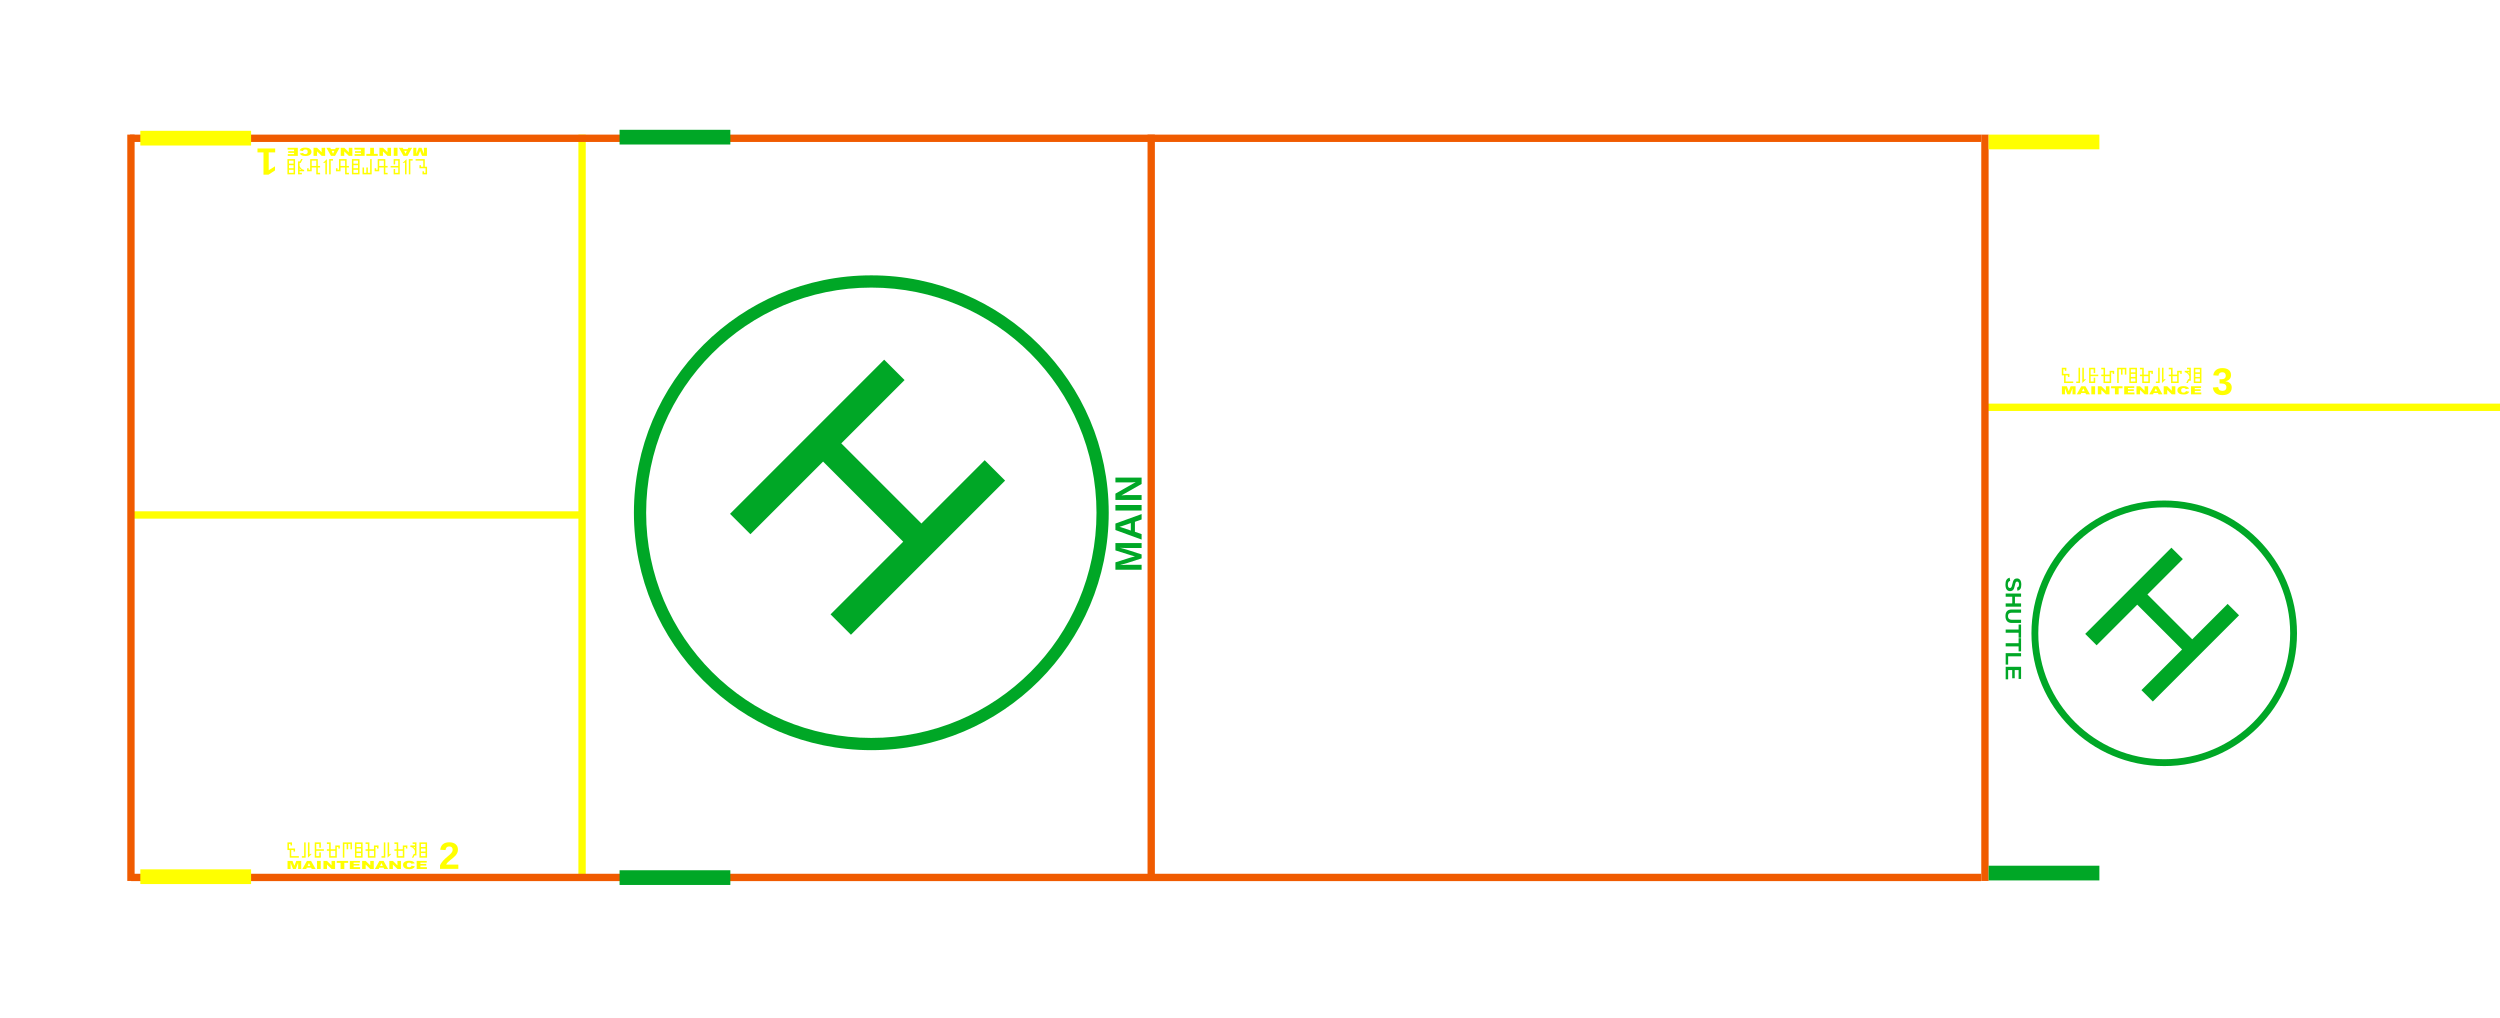
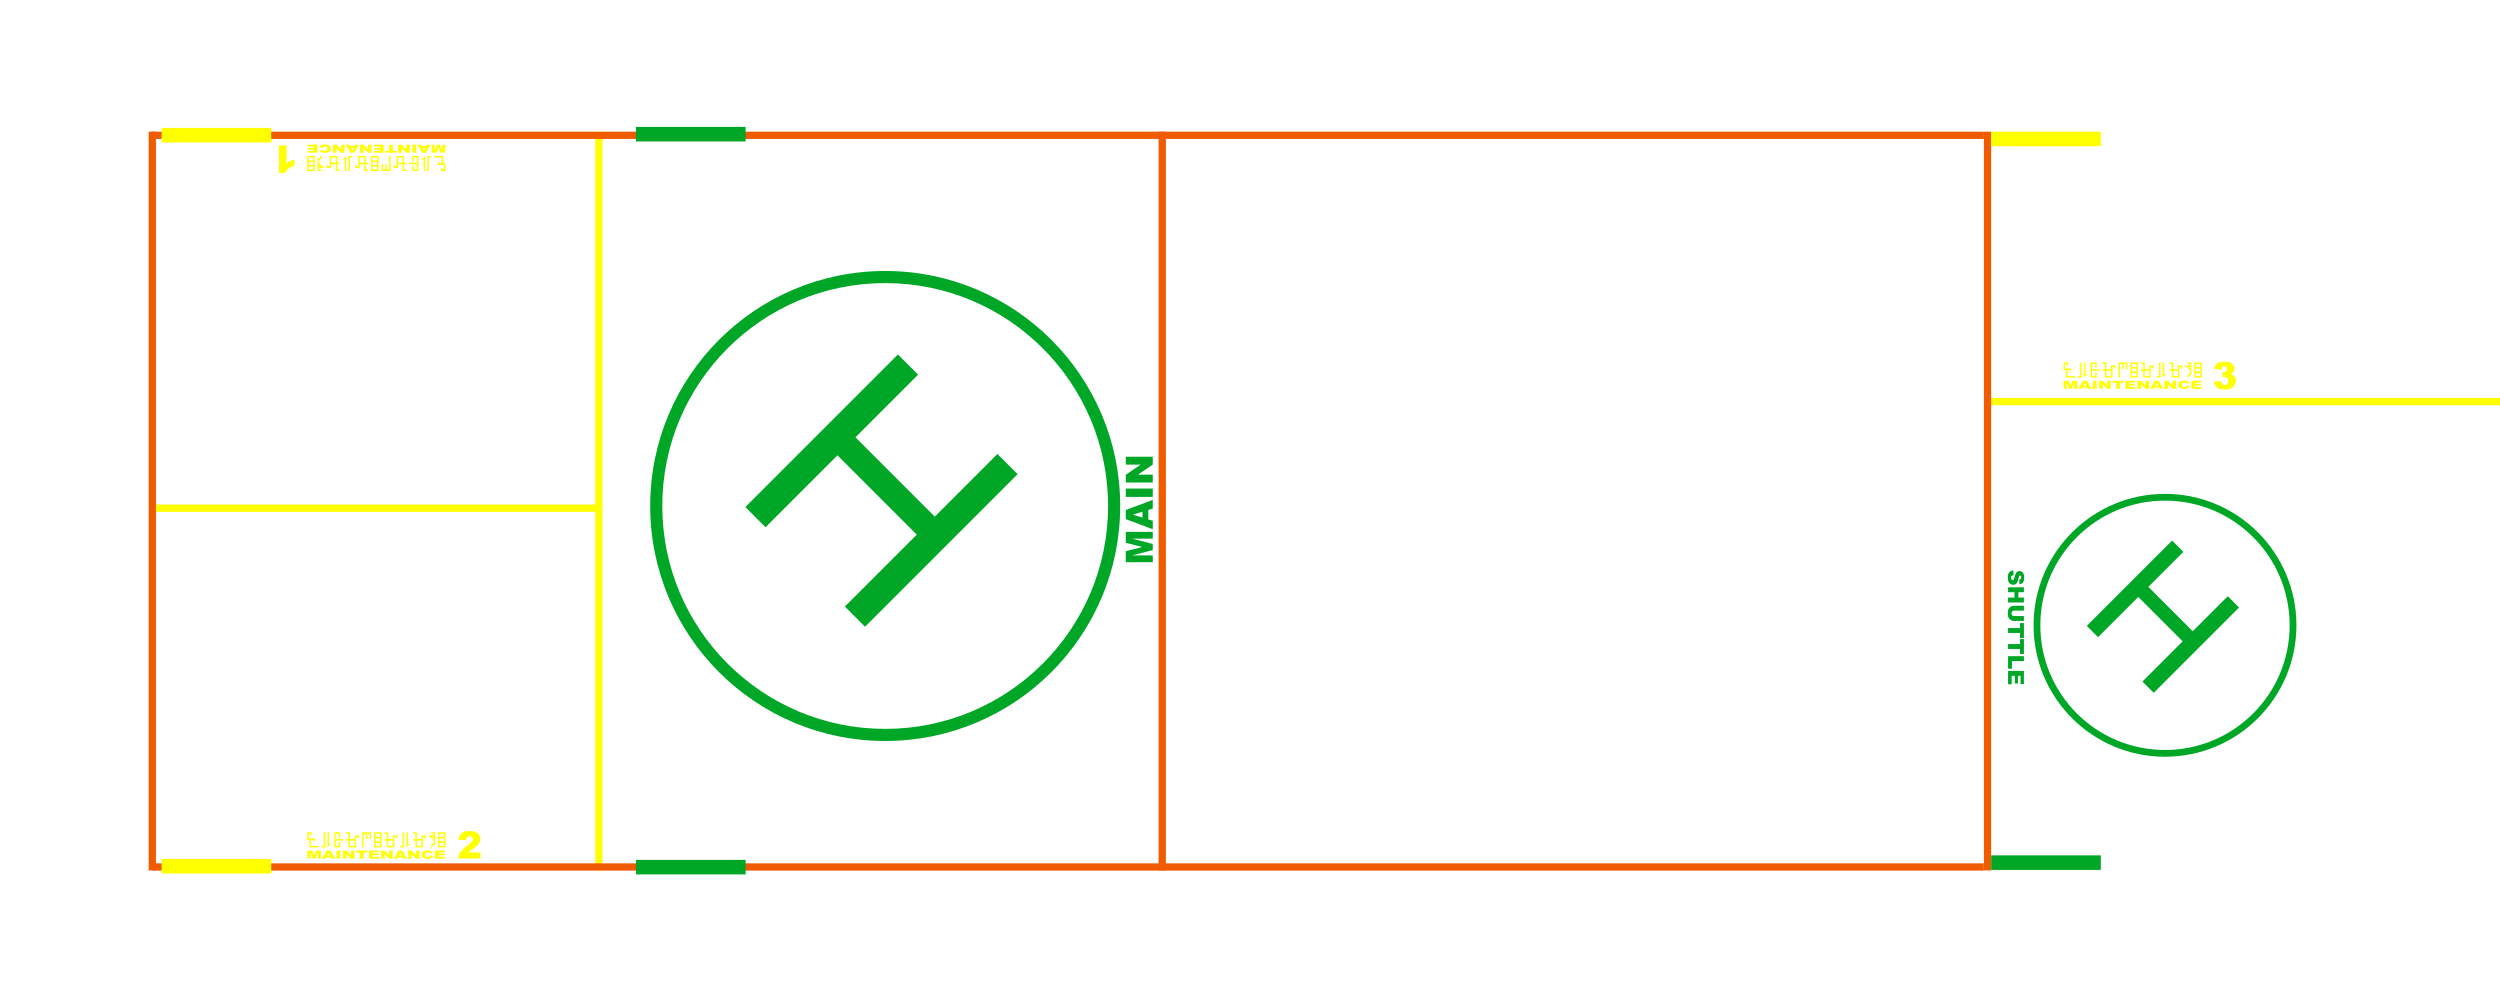
- <svg xmlns="http://www.w3.org/2000/svg" width="695mm" height="283mm" viewBox="0 0 695 283" version="1.1" id="svg5">
+ <svg xmlns="http://www.w3.org/2000/svg" width="5625.4cm" height="2241.28cm" viewBox="0 0 56253.999 22412.801" version="1.1" id="svg5">
  <defs id="defs2" />
  <g id="layer1">
-     <rect style="fill:#ffff00;stroke:#000000;stroke-width:0;stroke-linecap:square;stroke-linejoin:round;paint-order:stroke markers fill" id="rect1478" width="207.481" height="2.041" x="-244.903" y="160.795" transform="rotate(-90)" />
-     <rect style="fill:#ffff00;stroke:#000000;stroke-width:0;stroke-linecap:square;stroke-linejoin:round;paint-order:stroke markers fill" id="rect1482" width="143.821" height="2.041" x="552.234" y="112.206" />
-     <rect style="fill:#ffff00;stroke:#000000;stroke-width:0;stroke-linecap:square;stroke-linejoin:round;paint-order:stroke markers fill" id="rect1802" width="126.131" height="2.041" x="36.481" y="142.144" />
-     <rect style="fill:#f05b00;stroke:#000000;stroke-width:0;stroke-linecap:square;stroke-linejoin:round;paint-order:stroke markers fill;fill-opacity:1" id="rect938" width="514.646" height="2.041" x="36.148" y="37.423" />
-     <rect style="fill:#f05b00;stroke:#000000;stroke-width:0;stroke-linecap:square;stroke-linejoin:round;paint-order:stroke markers fill;fill-opacity:1" id="rect938-8" width="207.481" height="2.041" x="-244.903" y="550.794" transform="rotate(-90)" />
-     <rect style="fill:#f05b00;stroke:#000000;stroke-width:0;stroke-linecap:square;stroke-linejoin:round;paint-order:stroke markers fill;fill-opacity:1" id="rect1020" width="514.327" height="2.041" x="36.448" y="242.907" />
-     <rect style="fill:#f05b00;stroke:#000000;stroke-width:0;stroke-linecap:square;stroke-linejoin:round;paint-order:stroke markers fill;fill-opacity:1" id="rect1476" width="207.481" height="2.041" x="-244.903" y="319.015" transform="rotate(-90)" />
-     <rect style="fill:#f05b00;stroke:#000000;stroke-width:0;stroke-linecap:square;stroke-linejoin:round;paint-order:stroke markers fill;fill-opacity:1" id="rect1480" width="207.481" height="2.041" x="-244.903" y="35.383" transform="rotate(-90)" />
-     <g id="g8648" style="fill:#00a726;fill-opacity:1">
+     <path id="rect1478" style="fill:#ffff00;stroke:#000000;stroke-width:0;stroke-linecap:square;stroke-linejoin:round;paint-order:stroke markers fill" transform="rotate(-90)" d="m -19586.426,13393.839 h 16623.535 v 163.545 H -19586.426 Z" />
+     <path id="rect1482" style="fill:#ffff00;stroke:#000000;stroke-width:0;stroke-linecap:square;stroke-linejoin:round;paint-order:stroke markers fill" d="M 44756.258,8954.611 H 56279.337 V 9118.157 H 44756.258 Z" />
+     <path id="rect1802" style="fill:#ffff00;stroke:#000000;stroke-width:0;stroke-linecap:square;stroke-linejoin:round;paint-order:stroke markers fill" d="M 3433.728,11353.28 H 13539.411 v 163.546 H 3433.728 Z" />
+     <path id="rect938" style="fill:#f05b00;stroke:#000000;stroke-width:0;stroke-linecap:square;stroke-linejoin:round;paint-order:stroke markers fill" d="M 3407.021,2962.89 H 44640.884 V 3126.436 H 3407.021 Z" />
+     <path id="rect938-8" style="fill:#f05b00;stroke:#000000;stroke-width:0;stroke-linecap:square;stroke-linejoin:round;paint-order:stroke markers fill" transform="rotate(-90)" d="m -19586.426,44640.891 h 16623.535 v 163.545 H -19586.426 Z" />
+     <path id="rect1020" style="fill:#f05b00;stroke:#000000;stroke-width:0;stroke-linecap:square;stroke-linejoin:round;paint-order:stroke markers fill" d="M 3431.106,19426.482 H 44639.387 v 163.546 H 3431.106 Z" />
+     <path id="rect1476" style="fill:#f05b00;stroke:#000000;stroke-width:0;stroke-linecap:square;stroke-linejoin:round;paint-order:stroke markers fill" transform="rotate(-90)" d="m -19586.426,26070.598 h 16623.535 v 163.545 H -19586.426 Z" />
+     <path id="rect1480" style="fill:#f05b00;stroke:#000000;stroke-width:0;stroke-linecap:square;stroke-linejoin:round;paint-order:stroke markers fill" transform="rotate(-90)" d="M -19586.426,3345.714 H -2962.891 V 3509.26 H -19586.426 Z" />
+     <g id="g8648" style="fill:#00a726;fill-opacity:1" transform="matrix(80.12083,0,0,80.12083,510.8254,-35.44605)">
      <g id="g2070" style="fill:#00a726;fill-opacity:1">
-         <path id="path1826" style="fill:#00a726;fill-rule:evenodd;stroke:#000000;stroke-width:0;stroke-linecap:square;stroke-linejoin:round;paint-order:stroke markers fill;fill-opacity:1" transform="scale(0.2645833)" d="M 915.502,289.309 A 249.449,249.449 0 0 0 666.055,538.758 249.449,249.449 0 0 0 915.502,788.207 249.449,249.449 0 0 0 1164.951,538.758 249.449,249.449 0 0 0 915.502,289.309 Z m 0,12.859 A 236.591,236.591 0 0 1 1152.094,538.758 236.591,236.591 0 0 1 915.502,775.35 236.591,236.591 0 0 1 678.912,538.758 236.591,236.591 0 0 1 915.502,302.168 Z" />
+         <path id="path1826" style="fill:#00a726;fill-opacity:1;fill-rule:evenodd;stroke:#000000;stroke-width:0;stroke-linecap:square;stroke-linejoin:round;paint-order:stroke markers fill" transform="scale(0.2645833)" d="M 915.502,289.309 A 249.449,249.449 0 0 0 666.055,538.758 249.449,249.449 0 0 0 915.502,788.207 249.449,249.449 0 0 0 1164.951,538.758 249.449,249.449 0 0 0 915.502,289.309 Z m 0,12.859 A 236.591,236.591 0 0 1 1152.094,538.758 236.591,236.591 0 0 1 915.502,775.35 236.591,236.591 0 0 1 678.912,538.758 236.591,236.591 0 0 1 915.502,302.168 Z" />
      </g>
-       <g aria-label="H" id="text4542" style="font-size:84.666px;line-height:1.25;font-family:Arial;-inkscape-font-specification:'Arial, Normal';stroke-width:2.117;fill:#00a726;fill-opacity:1" transform="rotate(45,241.182,138.2262)">
+       <g aria-label="H" id="text4542" style="font-size:84.666px;line-height:1.25;font-family:Arial;-inkscape-font-specification:'Arial, Normal';fill:#00a726;fill-opacity:1;stroke-width:2.117" transform="rotate(45,241.182,138.2262)">
        <path d="m 217.411,168.529 v -60.606 h 8.02 v 24.887 h 31.502 v -24.887 h 8.02 v 60.606 h -8.02 v -28.567 h -31.502 v 28.567 z" id="path8074" style="fill:#00a726;fill-opacity:1" />
      </g>
    </g>
-     <g id="g8775" transform="matrix(0.5592774,0,0,0.5592774,466.1827,96.3336)" style="fill:#00a726;fill-opacity:1">
+     <g id="g8775" transform="matrix(44.80977,0,0,44.80977,37861.77,7682.882)" style="fill:#00a726;fill-opacity:1">
      <g id="g8769" style="fill:#00a726;fill-opacity:1">
-         <path id="path8767" style="fill:#00a726;fill-rule:evenodd;stroke:#000000;stroke-width:0;stroke-linecap:square;stroke-linejoin:round;paint-order:stroke markers fill;fill-opacity:1" transform="scale(0.2645833)" d="M 915.502,289.309 A 249.449,249.449 0 0 0 666.055,538.758 249.449,249.449 0 0 0 915.502,788.207 249.449,249.449 0 0 0 1164.951,538.758 249.449,249.449 0 0 0 915.502,289.309 Z m 0,12.859 A 236.591,236.591 0 0 1 1152.094,538.758 236.591,236.591 0 0 1 915.502,775.35 236.591,236.591 0 0 1 678.912,538.758 236.591,236.591 0 0 1 915.502,302.168 Z" />
+         <path id="path8767" style="fill:#00a726;fill-opacity:1;fill-rule:evenodd;stroke:#000000;stroke-width:0;stroke-linecap:square;stroke-linejoin:round;paint-order:stroke markers fill" transform="scale(0.2645833)" d="M 915.502,289.309 A 249.449,249.449 0 0 0 666.055,538.758 249.449,249.449 0 0 0 915.502,788.207 249.449,249.449 0 0 0 1164.951,538.758 249.449,249.449 0 0 0 915.502,289.309 Z m 0,12.859 A 236.591,236.591 0 0 1 1152.094,538.758 236.591,236.591 0 0 1 915.502,775.35 236.591,236.591 0 0 1 678.912,538.758 236.591,236.591 0 0 1 915.502,302.168 Z" />
      </g>
-       <g aria-label="H" id="g8773" style="font-size:84.666px;line-height:1.25;font-family:Arial;-inkscape-font-specification:'Arial, Normal';fill:#00a726;stroke-width:2.117;fill-opacity:1" transform="rotate(45,241.182,138.2262)">
+       <g aria-label="H" id="g8773" style="font-size:84.666px;line-height:1.25;font-family:Arial;-inkscape-font-specification:'Arial, Normal';fill:#00a726;fill-opacity:1;stroke-width:2.117" transform="rotate(45,241.182,138.2262)">
        <path d="m 217.411,168.529 v -60.606 h 8.02 v 24.887 h 31.502 v -24.887 h 8.02 v 60.606 h -8.02 v -28.567 h -31.502 v 28.567 z" id="path8771" style="fill:#00a726;fill-opacity:1" />
      </g>
    </g>
-     <g id="g14907" transform="matrix(0.4006821,0,0,0.4006821,75.4089,251.9226)" style="fill:#ffff00">
-       <g aria-label="MAINTENANCE" id="text9989" style="font-size:10.583px;line-height:1.25;font-family:Tivan;-inkscape-font-specification:'Tivan, Normal';stroke-width:0.265;fill:#ffff00">
+     <g id="g14907" transform="matrix(32.10299,0,0,32.10299,6552.65,20148.802)" style="fill:#ffff00">
+       <g aria-label="MAINTENANCE" id="text9989" style="font-size:10.583px;line-height:1.25;font-family:Tivan;-inkscape-font-specification:'Tivan, Normal';fill:#ffff00;stroke-width:0.265">
        <path d="m 12.813,-33.68 v -5.292 h -1.586 v -5.292 h 3.173 v 2.119 h -1.059 v -1.059 H 12.281 v 3.178 h 4.237 v 2.114 H 15.459 v -1.059 h -1.586 v 4.237 h 5.292 v 1.054 z" id="path14842" style="fill:#ffff00" />
        <path d="m 21.231,-33.68 v -1.054 h 1.586 v -9.529 h 1.059 v 10.583 z m 4.232,0 v -10.583 h 1.059 v 8.47 l 0.527,-0.532 h 1.059 z" id="path14844" style="fill:#ffff00" />
        <path d="m 30.176,-33.68 v -10.583 h 4.232 v 3.705 h -1.059 v -2.646 h -2.119 v 3.705 h 5.292 v 1.059 h -5.292 v 3.705 h 2.119 v -2.646 h 1.059 v 3.7 z" id="path14846" style="fill:#ffff00" />
        <path d="m 44.413,-34.735 v -3.705 h -3.173 v 3.705 z m -4.232,1.054 v -4.759 h -1.586 v -1.059 h 1.586 v -3.705 h -1.586 v -1.059 h 2.646 v 4.765 h 3.173 v -2.646 h 3.173 v 2.119 h -1.054 v -1.059 h -1.059 v 7.405 z" id="path14848" style="fill:#ffff00" />
        <path d="m 49.658,-33.68 v -10.583 h 6.346 v 4.765 h -1.054 v -3.705 h -1.592 v 3.705 h -1.054 v -3.705 H 50.713 v 9.524 z" id="path14850" style="fill:#ffff00" />
        <path d="m 62.309,-34.735 v -2.119 h -3.178 v 2.119 z m 0,-3.178 v -2.114 h -3.178 v 2.114 z m 0,-3.173 v -2.119 h -3.178 v 2.119 z m -4.232,7.405 v -10.583 h 5.292 v 10.583 z" id="path14852" style="fill:#ffff00" />
        <path d="m 71.254,-34.735 v -3.705 h -3.173 v 3.705 z m -4.232,1.054 v -4.759 h -1.586 v -1.059 h 1.586 v -3.705 h -1.586 v -1.059 h 2.646 v 4.765 h 3.173 v -2.646 h 3.173 v 2.119 h -1.054 v -1.059 H 72.313 v 7.405 z" id="path14854" style="fill:#ffff00" />
        <path d="m 76.499,-33.68 v -1.054 h 1.586 v -9.529 h 1.059 v 10.583 z m 4.232,0 v -10.583 h 1.059 v 8.47 l 0.527,-0.532 h 1.059 z" id="path14856" style="fill:#ffff00" />
        <path d="m 91.263,-34.735 v -3.705 h -3.173 v 3.705 z m -4.232,1.054 v -4.759 h -1.586 v -1.059 h 1.586 v -3.705 h -1.586 v -1.059 h 2.646 v 4.765 h 3.173 v -2.646 h 3.173 v 2.119 h -1.054 v -1.059 h -1.059 v 7.405 z" id="path14858" style="fill:#ffff00" />
        <path d="m 99.681,-40.026 v -1.059 h -1.059 z m -2.119,6.346 1.323,-2.646 h 0.796 v -2.114 l -0.527,-1.059 -1.059,-1.059 -1.059,-0.527 h -0.527 v -1.059 h 3.173 v -1.059 h -1.586 v -1.059 h 2.646 v 8.997 h -1.323 l -0.796,1.586 z" id="path14860" style="fill:#ffff00" />
        <path d="m 107.04,-34.735 v -2.119 h -3.178 v 2.119 z m 0,-3.178 v -2.114 h -3.178 v 2.114 z m 0,-3.173 v -2.119 h -3.178 v 2.119 z m -4.232,7.405 v -10.583 h 5.292 v 10.583 z" id="path14862" style="fill:#ffff00" />
      </g>
-       <g aria-label="MAINTENANCE" transform="scale(1.227054,0.8149601)" id="text13273" style="font-weight:900;font-size:9.605px;line-height:1.25;font-family:Arial;-inkscape-font-specification:'Arial, Heavy';stroke-width:0.24;fill:#ffff00">
+       <g aria-label="MAINTENANCE" transform="scale(1.227054,0.8149601)" id="text13273" style="font-weight:900;font-size:9.605px;line-height:1.25;font-family:Arial;-inkscape-font-specification:'Arial, Heavy';fill:#ffff00;stroke-width:0.24">
        <path d="m 9.206,-38.559 h 2.795 l 1.079,4.183 1.074,-4.183 h 2.786 v 6.875 h -1.735 v -5.243 l -1.346,5.243 H 12.287 l -1.341,-5.243 v 5.243 H 9.206 Z" id="path14819" style="fill:#ffff00" />
        <path d="m 22.525,-32.818 h -2.42 l -0.333,1.135 H 17.6 l 2.584,-6.875 h 2.317 l 2.584,6.875 h -2.223 z m -0.446,-1.487 -0.76,-2.472 -0.755,2.472 z" id="path14821" style="fill:#ffff00" />
        <path d="m 25.85,-38.559 h 2.129 v 6.875 h -2.129 z" id="path14823" style="fill:#ffff00" />
        <path d="m 29.517,-38.559 h 1.984 l 2.589,3.803 v -3.803 h 2.003 v 6.875 h -2.003 l -2.575,-3.775 v 3.775 H 29.517 Z" id="path14825" style="fill:#ffff00" />
        <path d="m 37.021,-38.559 h 6.458 v 1.698 h -2.167 v 5.178 h -2.125 v -5.178 h -2.167 z" id="path14827" style="fill:#ffff00" />
        <path d="m 44.436,-38.559 h 5.693 v 1.468 h -3.564 v 1.093 h 3.306 v 1.402 h -3.306 v 1.355 h 3.667 v 1.557 h -5.797 z" id="path14829" style="fill:#ffff00" />
        <path d="m 51.391,-38.559 h 1.984 l 2.589,3.803 v -3.803 h 2.003 v 6.875 h -2.003 L 53.389,-35.459 v 3.775 h -1.998 z" id="path14831" style="fill:#ffff00" />
        <path d="m 63.514,-32.818 h -2.42 l -0.333,1.135 h -2.171 l 2.584,-6.875 h 2.317 l 2.584,6.875 h -2.223 z m -0.446,-1.487 -0.76,-2.472 -0.755,2.472 z" id="path14833" style="fill:#ffff00" />
        <path d="m 66.769,-38.559 h 1.984 l 2.589,3.803 v -3.803 h 2.003 v 6.875 h -2.003 l -2.575,-3.775 v 3.775 h -1.998 z" id="path14835" style="fill:#ffff00" />
        <path d="m 79.333,-34.493 1.862,0.563 q -0.188,0.783 -0.591,1.308 -0.403,0.525 -1.004,0.793 -0.596,0.267 -1.52,0.267 -1.121,0 -1.834,-0.324 -0.708,-0.328 -1.224,-1.149 -0.516,-0.821 -0.516,-2.101 0,-1.707 0.905,-2.622 0.91,-0.919 2.57,-0.919 1.299,0 2.04,0.525 0.746,0.525 1.107,1.613 l -1.876,0.417 q -0.098,-0.314 -0.206,-0.46 -0.178,-0.244 -0.436,-0.375 -0.258,-0.131 -0.577,-0.131 -0.722,0 -1.107,0.582 -0.291,0.431 -0.291,1.355 0,1.144 0.347,1.571 0.347,0.422 0.975,0.422 0.61,0 0.919,-0.342 0.314,-0.342 0.455,-0.994 z" id="path14837" style="fill:#ffff00" />
        <path d="m 82.222,-38.559 h 5.693 v 1.468 h -3.564 v 1.093 h 3.306 v 1.402 h -3.306 v 1.355 h 3.667 v 1.557 h -5.797 z" id="path14839" style="fill:#ffff00" />
      </g>
    </g>
-     <g id="g15071" transform="matrix(0.4006821,0,0,0.4006821,568.6815,119.9743)" style="fill:#ffff00">
-       <g aria-label="MAINTENANCE" id="g15045" style="font-size:10.583px;line-height:1.25;font-family:Tivan;-inkscape-font-specification:'Tivan, Normal';stroke-width:0.265;fill:#ffff00">
+     <g id="g15071" transform="matrix(32.10299,0,0,32.10299,46074.058,9576.993)" style="fill:#ffff00">
+       <g aria-label="MAINTENANCE" id="g15045" style="font-size:10.583px;line-height:1.25;font-family:Tivan;-inkscape-font-specification:'Tivan, Normal';fill:#ffff00;stroke-width:0.265">
        <path d="m 12.813,-33.68 v -5.292 h -1.586 v -5.292 h 3.173 v 2.119 h -1.059 v -1.059 H 12.281 v 3.178 h 4.237 v 2.114 H 15.459 v -1.059 h -1.586 v 4.237 h 5.292 v 1.054 z" id="path15023" style="fill:#ffff00" />
        <path d="m 21.231,-33.68 v -1.054 h 1.586 v -9.529 h 1.059 v 10.583 z m 4.232,0 v -10.583 h 1.059 v 8.47 l 0.527,-0.532 h 1.059 z" id="path15025" style="fill:#ffff00" />
        <path d="m 30.176,-33.68 v -10.583 h 4.232 v 3.705 h -1.059 v -2.646 h -2.119 v 3.705 h 5.292 v 1.059 h -5.292 v 3.705 h 2.119 v -2.646 h 1.059 v 3.7 z" id="path15027" style="fill:#ffff00" />
        <path d="m 44.413,-34.735 v -3.705 h -3.173 v 3.705 z m -4.232,1.054 v -4.759 h -1.586 v -1.059 h 1.586 v -3.705 h -1.586 v -1.059 h 2.646 v 4.765 h 3.173 v -2.646 h 3.173 v 2.119 h -1.054 v -1.059 h -1.059 v 7.405 z" id="path15029" style="fill:#ffff00" />
        <path d="m 49.658,-33.68 v -10.583 h 6.346 v 4.765 h -1.054 v -3.705 h -1.592 v 3.705 h -1.054 v -3.705 H 50.713 v 9.524 z" id="path15031" style="fill:#ffff00" />
        <path d="m 62.309,-34.735 v -2.119 h -3.178 v 2.119 z m 0,-3.178 v -2.114 h -3.178 v 2.114 z m 0,-3.173 v -2.119 h -3.178 v 2.119 z m -4.232,7.405 v -10.583 h 5.292 v 10.583 z" id="path15033" style="fill:#ffff00" />
        <path d="m 71.254,-34.735 v -3.705 h -3.173 v 3.705 z m -4.232,1.054 v -4.759 h -1.586 v -1.059 h 1.586 v -3.705 h -1.586 v -1.059 h 2.646 v 4.765 h 3.173 v -2.646 h 3.173 v 2.119 h -1.054 v -1.059 H 72.313 v 7.405 z" id="path15035" style="fill:#ffff00" />
        <path d="m 76.499,-33.68 v -1.054 h 1.586 v -9.529 h 1.059 v 10.583 z m 4.232,0 v -10.583 h 1.059 v 8.47 l 0.527,-0.532 h 1.059 z" id="path15037" style="fill:#ffff00" />
        <path d="m 91.263,-34.735 v -3.705 h -3.173 v 3.705 z m -4.232,1.054 v -4.759 h -1.586 v -1.059 h 1.586 v -3.705 h -1.586 v -1.059 h 2.646 v 4.765 h 3.173 v -2.646 h 3.173 v 2.119 h -1.054 v -1.059 h -1.059 v 7.405 z" id="path15039" style="fill:#ffff00" />
        <path d="m 99.681,-40.026 v -1.059 h -1.059 z m -2.119,6.346 1.323,-2.646 h 0.796 v -2.114 l -0.527,-1.059 -1.059,-1.059 -1.059,-0.527 h -0.527 v -1.059 h 3.173 v -1.059 h -1.586 v -1.059 h 2.646 v 8.997 h -1.323 l -0.796,1.586 z" id="path15041" style="fill:#ffff00" />
        <path d="m 107.04,-34.735 v -2.119 h -3.178 v 2.119 z m 0,-3.178 v -2.114 h -3.178 v 2.114 z m 0,-3.173 v -2.119 h -3.178 v 2.119 z m -4.232,7.405 v -10.583 h 5.292 v 10.583 z" id="path15043" style="fill:#ffff00" />
      </g>
-       <g aria-label="MAINTENANCE" transform="scale(1.227054,0.8149601)" id="g15069" style="font-weight:900;font-size:9.605px;line-height:1.25;font-family:Arial;-inkscape-font-specification:'Arial, Heavy';stroke-width:0.24;fill:#ffff00">
+       <g aria-label="MAINTENANCE" transform="scale(1.227054,0.8149601)" id="g15069" style="font-weight:900;font-size:9.605px;line-height:1.25;font-family:Arial;-inkscape-font-specification:'Arial, Heavy';fill:#ffff00;stroke-width:0.24">
        <path d="m 9.206,-38.559 h 2.795 l 1.079,4.183 1.074,-4.183 h 2.786 v 6.875 h -1.735 v -5.243 l -1.346,5.243 H 12.287 l -1.341,-5.243 v 5.243 H 9.206 Z" id="path15047" style="fill:#ffff00" />
        <path d="m 22.525,-32.818 h -2.42 l -0.333,1.135 H 17.6 l 2.584,-6.875 h 2.317 l 2.584,6.875 h -2.223 z m -0.446,-1.487 -0.76,-2.472 -0.755,2.472 z" id="path15049" style="fill:#ffff00" />
        <path d="m 25.85,-38.559 h 2.129 v 6.875 h -2.129 z" id="path15051" style="fill:#ffff00" />
        <path d="m 29.517,-38.559 h 1.984 l 2.589,3.803 v -3.803 h 2.003 v 6.875 h -2.003 l -2.575,-3.775 v 3.775 H 29.517 Z" id="path15053" style="fill:#ffff00" />
        <path d="m 37.021,-38.559 h 6.458 v 1.698 h -2.167 v 5.178 h -2.125 v -5.178 h -2.167 z" id="path15055" style="fill:#ffff00" />
        <path d="m 44.436,-38.559 h 5.693 v 1.468 h -3.564 v 1.093 h 3.306 v 1.402 h -3.306 v 1.355 h 3.667 v 1.557 h -5.797 z" id="path15057" style="fill:#ffff00" />
        <path d="m 51.391,-38.559 h 1.984 l 2.589,3.803 v -3.803 h 2.003 v 6.875 h -2.003 L 53.389,-35.459 v 3.775 h -1.998 z" id="path15059" style="fill:#ffff00" />
        <path d="m 63.514,-32.818 h -2.42 l -0.333,1.135 h -2.171 l 2.584,-6.875 h 2.317 l 2.584,6.875 h -2.223 z m -0.446,-1.487 -0.76,-2.472 -0.755,2.472 z" id="path15061" style="fill:#ffff00" />
        <path d="m 66.769,-38.559 h 1.984 l 2.589,3.803 v -3.803 h 2.003 v 6.875 h -2.003 l -2.575,-3.775 v 3.775 h -1.998 z" id="path15063" style="fill:#ffff00" />
        <path d="m 79.333,-34.493 1.862,0.563 q -0.188,0.783 -0.591,1.308 -0.403,0.525 -1.004,0.793 -0.596,0.267 -1.52,0.267 -1.121,0 -1.834,-0.324 -0.708,-0.328 -1.224,-1.149 -0.516,-0.821 -0.516,-2.101 0,-1.707 0.905,-2.622 0.91,-0.919 2.57,-0.919 1.299,0 2.04,0.525 0.746,0.525 1.107,1.613 l -1.876,0.417 q -0.098,-0.314 -0.206,-0.46 -0.178,-0.244 -0.436,-0.375 -0.258,-0.131 -0.577,-0.131 -0.722,0 -1.107,0.582 -0.291,0.431 -0.291,1.355 0,1.144 0.347,1.571 0.347,0.422 0.975,0.422 0.61,0 0.919,-0.342 0.314,-0.342 0.455,-0.994 z" id="path15065" style="fill:#ffff00" />
        <path d="m 82.222,-38.559 h 5.693 v 1.468 h -3.564 v 1.093 h 3.306 v 1.402 h -3.306 v 1.355 h 3.667 v 1.557 h -5.797 z" id="path15067" style="fill:#ffff00" />
      </g>
    </g>
-     <g id="g15121" transform="matrix(-0.4006821,0,0,-0.4006821,123.2207,30.73418)" style="fill:#ffff00">
-       <g aria-label="MAINTENANCE" id="g15095" style="font-size:10.583px;line-height:1.25;font-family:Tivan;-inkscape-font-specification:'Tivan, Normal';stroke-width:0.265;fill:#ffff00">
+     <g id="g15121" transform="matrix(-32.10299,0,0,-32.10299,10383.368,2427.002)" style="fill:#ffff00">
+       <g aria-label="MAINTENANCE" id="g15095" style="font-size:10.583px;line-height:1.25;font-family:Tivan;-inkscape-font-specification:'Tivan, Normal';fill:#ffff00;stroke-width:0.265">
        <path d="m 12.813,-33.68 v -5.292 h -1.586 v -5.292 h 3.173 v 2.119 h -1.059 v -1.059 H 12.281 v 3.178 h 4.237 v 2.114 H 15.459 v -1.059 h -1.586 v 4.237 h 5.292 v 1.054 z" id="path15073" style="fill:#ffff00" />
        <path d="m 21.231,-33.68 v -1.054 h 1.586 v -9.529 h 1.059 v 10.583 z m 4.232,0 v -10.583 h 1.059 v 8.47 l 0.527,-0.532 h 1.059 z" id="path15075" style="fill:#ffff00" />
        <path d="m 30.176,-33.68 v -10.583 h 4.232 v 3.705 h -1.059 v -2.646 h -2.119 v 3.705 h 5.292 v 1.059 h -5.292 v 3.705 h 2.119 v -2.646 h 1.059 v 3.7 z" id="path15077" style="fill:#ffff00" />
        <path d="m 44.413,-34.735 v -3.705 h -3.173 v 3.705 z m -4.232,1.054 v -4.759 h -1.586 v -1.059 h 1.586 v -3.705 h -1.586 v -1.059 h 2.646 v 4.765 h 3.173 v -2.646 h 3.173 v 2.119 h -1.054 v -1.059 h -1.059 v 7.405 z" id="path15079" style="fill:#ffff00" />
        <path d="m 49.658,-33.68 v -10.583 h 6.346 v 4.765 h -1.054 v -3.705 h -1.592 v 3.705 h -1.054 v -3.705 H 50.713 v 9.524 z" id="path15081" style="fill:#ffff00" />
        <path d="m 62.309,-34.735 v -2.119 h -3.178 v 2.119 z m 0,-3.178 v -2.114 h -3.178 v 2.114 z m 0,-3.173 v -2.119 h -3.178 v 2.119 z m -4.232,7.405 v -10.583 h 5.292 v 10.583 z" id="path15083" style="fill:#ffff00" />
        <path d="m 71.254,-34.735 v -3.705 h -3.173 v 3.705 z m -4.232,1.054 v -4.759 h -1.586 v -1.059 h 1.586 v -3.705 h -1.586 v -1.059 h 2.646 v 4.765 h 3.173 v -2.646 h 3.173 v 2.119 h -1.054 v -1.059 H 72.313 v 7.405 z" id="path15085" style="fill:#ffff00" />
        <path d="m 76.499,-33.68 v -1.054 h 1.586 v -9.529 h 1.059 v 10.583 z m 4.232,0 v -10.583 h 1.059 v 8.47 l 0.527,-0.532 h 1.059 z" id="path15087" style="fill:#ffff00" />
        <path d="m 91.263,-34.735 v -3.705 h -3.173 v 3.705 z m -4.232,1.054 v -4.759 h -1.586 v -1.059 h 1.586 v -3.705 h -1.586 v -1.059 h 2.646 v 4.765 h 3.173 v -2.646 h 3.173 v 2.119 h -1.054 v -1.059 h -1.059 v 7.405 z" id="path15089" style="fill:#ffff00" />
        <path d="m 99.681,-40.026 v -1.059 h -1.059 z m -2.119,6.346 1.323,-2.646 h 0.796 v -2.114 l -0.527,-1.059 -1.059,-1.059 -1.059,-0.527 h -0.527 v -1.059 h 3.173 v -1.059 h -1.586 v -1.059 h 2.646 v 8.997 h -1.323 l -0.796,1.586 z" id="path15091" style="fill:#ffff00" />
        <path d="m 107.04,-34.735 v -2.119 h -3.178 v 2.119 z m 0,-3.178 v -2.114 h -3.178 v 2.114 z m 0,-3.173 v -2.119 h -3.178 v 2.119 z m -4.232,7.405 v -10.583 h 5.292 v 10.583 z" id="path15093" style="fill:#ffff00" />
      </g>
-       <g aria-label="MAINTENANCE" transform="scale(1.227054,0.8149601)" id="g15119" style="font-weight:900;font-size:9.605px;line-height:1.25;font-family:Arial;-inkscape-font-specification:'Arial, Heavy';stroke-width:0.24;fill:#ffff00">
+       <g aria-label="MAINTENANCE" transform="scale(1.227054,0.8149601)" id="g15119" style="font-weight:900;font-size:9.605px;line-height:1.25;font-family:Arial;-inkscape-font-specification:'Arial, Heavy';fill:#ffff00;stroke-width:0.24">
        <path d="m 9.206,-38.559 h 2.795 l 1.079,4.183 1.074,-4.183 h 2.786 v 6.875 h -1.735 v -5.243 l -1.346,5.243 H 12.287 l -1.341,-5.243 v 5.243 H 9.206 Z" id="path15097" style="fill:#ffff00" />
        <path d="m 22.525,-32.818 h -2.42 l -0.333,1.135 H 17.6 l 2.584,-6.875 h 2.317 l 2.584,6.875 h -2.223 z m -0.446,-1.487 -0.76,-2.472 -0.755,2.472 z" id="path15099" style="fill:#ffff00" />
        <path d="m 25.85,-38.559 h 2.129 v 6.875 h -2.129 z" id="path15101" style="fill:#ffff00" />
        <path d="m 29.517,-38.559 h 1.984 l 2.589,3.803 v -3.803 h 2.003 v 6.875 h -2.003 l -2.575,-3.775 v 3.775 H 29.517 Z" id="path15103" style="fill:#ffff00" />
        <path d="m 37.021,-38.559 h 6.458 v 1.698 h -2.167 v 5.178 h -2.125 v -5.178 h -2.167 z" id="path15105" style="fill:#ffff00" />
        <path d="m 44.436,-38.559 h 5.693 v 1.468 h -3.564 v 1.093 h 3.306 v 1.402 h -3.306 v 1.355 h 3.667 v 1.557 h -5.797 z" id="path15107" style="fill:#ffff00" />
        <path d="m 51.391,-38.559 h 1.984 l 2.589,3.803 v -3.803 h 2.003 v 6.875 h -2.003 L 53.389,-35.459 v 3.775 h -1.998 z" id="path15109" style="fill:#ffff00" />
        <path d="m 63.514,-32.818 h -2.42 l -0.333,1.135 h -2.171 l 2.584,-6.875 h 2.317 l 2.584,6.875 h -2.223 z m -0.446,-1.487 -0.76,-2.472 -0.755,2.472 z" id="path15111" style="fill:#ffff00" />
        <path d="m 66.769,-38.559 h 1.984 l 2.589,3.803 v -3.803 h 2.003 v 6.875 h -2.003 l -2.575,-3.775 v 3.775 h -1.998 z" id="path15113" style="fill:#ffff00" />
        <path d="m 79.333,-34.493 1.862,0.563 q -0.188,0.783 -0.591,1.308 -0.403,0.525 -1.004,0.793 -0.596,0.267 -1.52,0.267 -1.121,0 -1.834,-0.324 -0.708,-0.328 -1.224,-1.149 -0.516,-0.821 -0.516,-2.101 0,-1.707 0.905,-2.622 0.91,-0.919 2.57,-0.919 1.299,0 2.04,0.525 0.746,0.525 1.107,1.613 l -1.876,0.417 q -0.098,-0.314 -0.206,-0.46 -0.178,-0.244 -0.436,-0.375 -0.258,-0.131 -0.577,-0.131 -0.722,0 -1.107,0.582 -0.291,0.431 -0.291,1.355 0,1.144 0.347,1.571 0.347,0.422 0.975,0.422 0.61,0 0.919,-0.342 0.314,-0.342 0.455,-0.994 z" id="path15115" style="fill:#ffff00" />
        <path d="m 82.222,-38.559 h 5.693 v 1.468 h -3.564 v 1.093 h 3.306 v 1.402 h -3.306 v 1.355 h 3.667 v 1.557 h -5.797 z" id="path15117" style="fill:#ffff00" />
      </g>
    </g>
-     <text xml:space="preserve" style="font-style:normal;font-weight:normal;font-size:10.583px;line-height:1.25;font-family:sans-serif;fill:#000000;fill-opacity:1;stroke:none;stroke-width:0.265" x="121.964" y="241.546" id="text21510">
-       <tspan id="tspan21508" style="font-style:normal;font-variant:normal;font-weight:900;font-stretch:normal;font-size:10.583px;font-family:Arial;-inkscape-font-specification:'Arial, Heavy';font-variant-ligatures:normal;font-variant-caps:normal;font-variant-numeric:normal;font-variant-east-asian:normal;fill:#ffff00;stroke-width:0.265" x="121.964" y="241.546">2</tspan>
-     </text>
-     <text xml:space="preserve" style="font-style:normal;font-weight:normal;font-size:10.583px;line-height:1.25;font-family:sans-serif;fill:#000000;fill-opacity:1;stroke:none;stroke-width:0.265" x="-77.17" y="-41.285" id="text38268" transform="scale(-1)">
-       <tspan id="tspan38266" style="font-style:normal;font-variant:normal;font-weight:900;font-stretch:normal;font-size:10.583px;font-family:Arial;-inkscape-font-specification:'Arial, Heavy';font-variant-ligatures:normal;font-variant-caps:normal;font-variant-numeric:normal;font-variant-east-asian:normal;fill:#ffff00;stroke-width:0.265" x="-77.17" y="-41.285">1</tspan>
-     </text>
-     <text xml:space="preserve" style="font-style:normal;font-weight:normal;font-size:10.583px;line-height:1.25;font-family:sans-serif;fill:#000000;fill-opacity:1;stroke:none;stroke-width:0.265" x="614.923" y="109.716" id="text40378">
-       <tspan id="tspan40376" style="font-style:normal;font-variant:normal;font-weight:900;font-stretch:normal;font-size:10.583px;font-family:Arial;-inkscape-font-specification:'Arial, Heavy';font-variant-ligatures:normal;font-variant-caps:normal;font-variant-numeric:normal;font-variant-east-asian:normal;fill:#ffff00;stroke-width:0.265" x="614.923" y="109.716">3</tspan>
-     </text>
-     <text xml:space="preserve" style="font-style:normal;font-weight:normal;font-size:10.583px;line-height:1.25;font-family:sans-serif;fill:#00a726;fill-opacity:1;stroke:none;stroke-width:0.265" x="-159.084" y="317.371" id="text43910" transform="rotate(-90)">
-       <tspan id="tspan43908" style="font-style:normal;font-variant:normal;font-weight:900;font-stretch:normal;font-size:10.583px;font-family:Arial;-inkscape-font-specification:'Arial, Heavy';font-variant-ligatures:normal;font-variant-caps:normal;font-variant-numeric:normal;font-variant-east-asian:normal;fill:#00a726;fill-opacity:1;stroke-width:0.265" x="-159.084" y="317.371">MAIN</tspan>
-     </text>
-     <text xml:space="preserve" style="font-style:normal;font-weight:normal;font-size:6.22px;line-height:1.25;font-family:sans-serif;fill:#00a726;fill-opacity:1;stroke:none;stroke-width:0.156" x="160.43" y="-557.58" id="text51227" transform="rotate(90)">
-       <tspan id="tspan51225" style="font-style:normal;font-variant:normal;font-weight:900;font-stretch:normal;font-size:6.22px;font-family:Arial;-inkscape-font-specification:'Arial, Heavy';font-variant-ligatures:normal;font-variant-caps:normal;font-variant-numeric:normal;font-variant-east-asian:normal;fill:#00a726;fill-opacity:1;stroke-width:0.156" x="160.43" y="-557.58">SHUTTLE</tspan>
-     </text>
-     <rect style="fill:#00a726;fill-opacity:1;fill-rule:evenodd;stroke:#000000;stroke-width:0;stroke-linecap:square;stroke-linejoin:round;paint-order:stroke markers fill" id="rect58419" width="30.792" height="4.09" x="172.242" y="36.084" />
-     <rect style="fill:#00a726;fill-opacity:1;fill-rule:evenodd;stroke:#000000;stroke-width:0;stroke-linecap:square;stroke-linejoin:round;paint-order:stroke markers fill" id="rect58501" width="30.792" height="4.09" x="172.242" y="241.929" />
-     <rect style="fill:#00a726;fill-opacity:1;fill-rule:evenodd;stroke:#000000;stroke-width:0;stroke-linecap:square;stroke-linejoin:round;paint-order:stroke markers fill" id="rect58503" width="30.792" height="4.09" x="-583.627" y="-244.758" transform="scale(-1)" />
-     <rect style="fill:#ffff00;fill-opacity:1;fill-rule:evenodd;stroke:#000000;stroke-width:0;stroke-linecap:square;stroke-linejoin:round;paint-order:stroke markers fill" id="rect58505" width="30.792" height="4.09" x="-583.627" y="-41.512" transform="scale(-1)" />
-     <rect style="fill:#ffff00;fill-opacity:1;fill-rule:evenodd;stroke:#000000;stroke-width:0;stroke-linecap:square;stroke-linejoin:round;paint-order:stroke markers fill" id="rect58525" width="30.792" height="4.09" x="-69.803" y="-40.454" transform="scale(-1)" />
-     <rect style="fill:#ffff00;fill-opacity:1;fill-rule:evenodd;stroke:#000000;stroke-width:0;stroke-linecap:square;stroke-linejoin:round;paint-order:stroke markers fill" id="rect58527" width="30.792" height="4.09" x="-69.803" y="-245.769" transform="scale(-1)" />
+     <g aria-label="2" id="text21510" style="font-size:847.943px;line-height:1.25;stroke-width:21.199">
+       <path d="m 10810.985,19317.451 h -505.95 q 8.694,-74.94 52.582,-140.772 44.302,-66.245 165.614,-156.091 74.112,-55.066 94.814,-83.635 20.702,-28.568 20.702,-54.238 0,-27.741 -20.702,-47.2 -20.288,-19.874 -51.34,-19.874 -32.295,0 -52.997,20.288 -20.288,20.288 -27.326,71.628 l -168.926,-13.663 q 9.937,-71.214 36.435,-110.962 26.498,-40.161 74.526,-61.277 48.442,-21.53 133.733,-21.53 89.018,0 138.288,20.288 49.684,20.288 77.838,62.519 28.569,41.818 28.569,93.986 0,55.481 -32.709,105.993 -32.295,50.512 -118,110.961 -50.926,35.193 -68.316,49.271 -16.975,14.077 -40.161,36.849 h 263.326 z" style="font-weight:900;font-family:Arial;-inkscape-font-specification:'Arial, Heavy';fill:#ffff00" id="path2500" />
+     </g>
+     <g aria-label="1" transform="scale(-1)" id="text38268" style="font-size:847.943px;line-height:1.25;stroke-width:21.199">
+       <path d="m -6276.808,-3889.649 v 617.326 h -170.582 v -404.512 q -41.404,31.467 -80.323,50.926 -38.505,19.46 -96.884,37.263 v -138.288 q 86.119,-27.74 133.733,-66.66 47.614,-38.919 74.526,-96.056 z" style="font-weight:900;font-family:Arial;-inkscape-font-specification:'Arial, Heavy';fill:#ffff00" id="path2497" />
+     </g>
+     <g aria-label="3" id="text40378" style="font-size:847.943px;line-height:1.25;stroke-width:21.199">
+       <path d="m 49977.264,8323.706 -159.403,-28.568 q 19.873,-76.182 76.182,-116.758 56.723,-40.575 160.231,-40.575 118.828,0 171.825,44.302 52.996,44.302 52.996,111.375 0,39.333 -21.53,71.214 -21.529,31.881 -65.003,55.895 35.193,8.695 53.825,20.288 30.224,18.631 46.785,49.27 16.976,30.224 16.976,72.456 0,52.996 -27.74,101.853 -27.741,48.442 -79.909,74.94 -52.168,26.084 -137.046,26.084 -82.807,0 -130.835,-19.46 -47.614,-19.46 -78.666,-56.723 -30.639,-37.677 -47.2,-94.4 l 168.512,-22.358 q 9.937,50.926 30.639,70.8 21.115,19.46 53.41,19.46 33.951,0 56.309,-24.842 22.772,-24.842 22.772,-66.246 0,-42.231 -21.944,-65.418 -21.53,-23.186 -58.793,-23.186 -19.874,0 -54.653,9.937 l 8.695,-120.484 q 14.077,2.07 21.944,2.07 33.123,0 55.067,-21.116 22.357,-21.116 22.357,-50.098 0,-27.74 -16.561,-44.302 -16.561,-16.561 -45.544,-16.561 -29.81,0 -48.442,18.218 -18.631,17.803 -25.256,62.933 z" style="font-weight:900;font-family:Arial;-inkscape-font-specification:'Arial, Heavy';fill:#ffff00" id="path2494" />
+     </g>
+     <g aria-label="MAIN" transform="rotate(-90)" id="text43910" style="font-size:847.943px;line-height:1.25;fill:#00a726;stroke-width:21.199">
+       <path d="m -12650.438,25331.863 h 246.765 l 95.228,369.319 94.814,-369.319 h 245.937 v 606.975 h -153.193 v -462.891 l -118.828,462.891 h -138.702 l -118.414,-462.891 v 462.891 h -153.607 z" style="font-weight:900;font-family:Arial;-inkscape-font-specification:'Arial, Heavy'" id="path2485" />
+       <path d="m -11474.579,25838.642 h -213.642 l -29.397,100.196 h -191.698 l 228.133,-606.975 h 204.534 l 228.133,606.975 h -196.253 z m -39.334,-131.249 -67.073,-218.197 -66.66,218.197 z" style="font-weight:900;font-family:Arial;-inkscape-font-specification:'Arial, Heavy'" id="path2487" />
+       <path d="m -11181.029,25331.863 h 187.972 v 606.975 h -187.972 z" style="font-weight:900;font-family:Arial;-inkscape-font-specification:'Arial, Heavy'" id="path2489" />
+       <path d="m -10857.254,25331.863 h 175.137 l 228.547,335.782 v -335.782 h 176.793 v 606.975 h -176.793 l -227.305,-333.298 v 333.298 h -176.379 z" style="font-weight:900;font-family:Arial;-inkscape-font-specification:'Arial, Heavy'" id="path2491" />
+     </g>
+     <g aria-label="SHUTTLE" transform="rotate(90)" id="text51227" style="font-size:498.355px;line-height:1.25;fill:#00a726;stroke-width:12.459">
+       <path d="m 12835.612,-45302.605 104.878,-6.57 q 3.407,25.551 13.871,38.934 17.033,21.657 48.667,21.657 23.604,0 36.257,-10.95 12.897,-11.193 12.897,-25.794 0,-13.87 -12.167,-24.82 -12.167,-10.95 -56.454,-20.684 -72.514,-16.303 -103.418,-43.314 -31.148,-27.01 -31.148,-68.864 0,-27.497 15.817,-51.831 16.061,-24.577 47.938,-38.447 32.12,-14.114 87.845,-14.114 68.377,0 104.148,25.55 36.014,25.308 42.827,80.788 l -103.905,6.084 q -4.136,-24.091 -17.52,-35.041 -13.14,-10.95 -36.501,-10.95 -19.223,0 -28.957,8.274 -9.733,8.03 -9.733,19.71 0,8.517 8.03,15.33 7.787,7.057 36.987,13.14 72.271,15.574 103.419,31.634 31.39,15.817 45.504,39.421 14.357,23.604 14.357,52.804 0,34.311 -18.981,63.268 -18.98,28.957 -53.047,44.044 -34.067,14.843 -85.898,14.843 -91.008,0 -126.049,-35.04 -35.041,-35.041 -39.664,-89.062 z" style="font-weight:900;font-family:Arial;-inkscape-font-specification:'Arial, Heavy'" id="path2470" />
+       <path d="m 13215.218,-45541.319 h 110.232 v 124.833 h 120.452 v -124.833 h 110.719 v 356.733 h -110.719 v -144.299 h -120.452 v 144.299 h -110.232 z" style="font-weight:900;font-family:Arial;-inkscape-font-specification:'Arial, Heavy'" id="path2472" />
+       <path d="m 13862.009,-45541.319 h 109.989 v 212.677 q 0,31.634 -9.977,59.861 -9.734,27.984 -30.904,49.154 -20.927,20.927 -44.044,29.444 -32.121,11.924 -77.138,11.924 -26.037,0 -56.941,-3.65 -30.661,-3.65 -51.344,-14.357 -20.684,-10.95 -37.961,-30.904 -17.033,-19.954 -23.36,-41.124 -10.22,-34.067 -10.22,-60.348 v -212.677 h 109.988 v 217.787 q 0,29.201 16.06,45.748 16.304,16.303 45.018,16.303 28.47,0 44.531,-16.06 16.303,-16.303 16.303,-45.991 z" style="font-weight:900;font-family:Arial;-inkscape-font-specification:'Arial, Heavy'" id="path2474" />
+       <path d="m 14019.935,-45541.319 h 335.076 v 88.089 h -112.422 v 268.644 h -110.232 v -268.644 h -112.422 z" style="font-weight:900;font-family:Arial;-inkscape-font-specification:'Arial, Heavy'" id="path2476" />
+       <path d="m 14379.831,-45541.319 h 335.076 v 88.089 h -112.422 v 268.644 h -110.232 v -268.644 h -112.422 z" style="font-weight:900;font-family:Arial;-inkscape-font-specification:'Arial, Heavy'" id="path2478" />
+       <path d="m 14764.791,-45541.319 h 110.232 v 268.888 h 172.039 v 87.845 h -282.271 z" style="font-weight:900;font-family:Arial;-inkscape-font-specification:'Arial, Heavy'" id="path2480" />
+       <path d="m 15096.946,-45541.319 h 295.412 v 76.165 h -184.936 v 56.698 h 171.553 v 72.758 h -171.553 v 70.324 h 190.29 v 80.788 h -300.766 z" style="font-weight:900;font-family:Arial;-inkscape-font-specification:'Arial, Heavy'" id="path2482" />
+     </g>
+     <path id="rect58419" style="fill:#00a726;fill-rule:evenodd;stroke:#000000;stroke-width:0;stroke-linecap:square;stroke-linejoin:round;paint-order:stroke markers fill" d="m 14311.035,2855.659 h 2467.077 v 327.659 h -2467.077 z" />
+     <path id="rect58501" style="fill:#00a726;fill-rule:evenodd;stroke:#000000;stroke-width:0;stroke-linecap:square;stroke-linejoin:round;paint-order:stroke markers fill" d="m 14311.035,19348.082 h 2467.077 v 327.659 h -2467.077 z" />
+     <path id="rect58503" style="fill:#00a726;fill-rule:evenodd;stroke:#000000;stroke-width:0;stroke-linecap:square;stroke-linejoin:round;paint-order:stroke markers fill" transform="scale(-1)" d="m -47271.516,-19574.785 h 2467.077 v 327.658 h -2467.077 z" />
+     <path id="rect58505" style="fill:#ffff00;fill-rule:evenodd;stroke:#000000;stroke-width:0;stroke-linecap:square;stroke-linejoin:round;paint-order:stroke markers fill" transform="scale(-1)" d="m -47271.516,-3290.546 h 2467.077 v 327.659 h -2467.077 z" />
+     <path id="rect58525" style="fill:#ffff00;fill-rule:evenodd;stroke:#000000;stroke-width:0;stroke-linecap:square;stroke-linejoin:round;paint-order:stroke markers fill" transform="scale(-1)" d="m -6103.528,-3205.752 h 2467.077 v 327.659 h -2467.077 z" />
+     <path id="rect58527" style="fill:#ffff00;fill-rule:evenodd;stroke:#000000;stroke-width:0;stroke-linecap:square;stroke-linejoin:round;paint-order:stroke markers fill" transform="scale(-1)" d="m -6103.528,-19655.771 h 2467.077 v 327.658 h -2467.077 z" />
  </g>
</svg>
